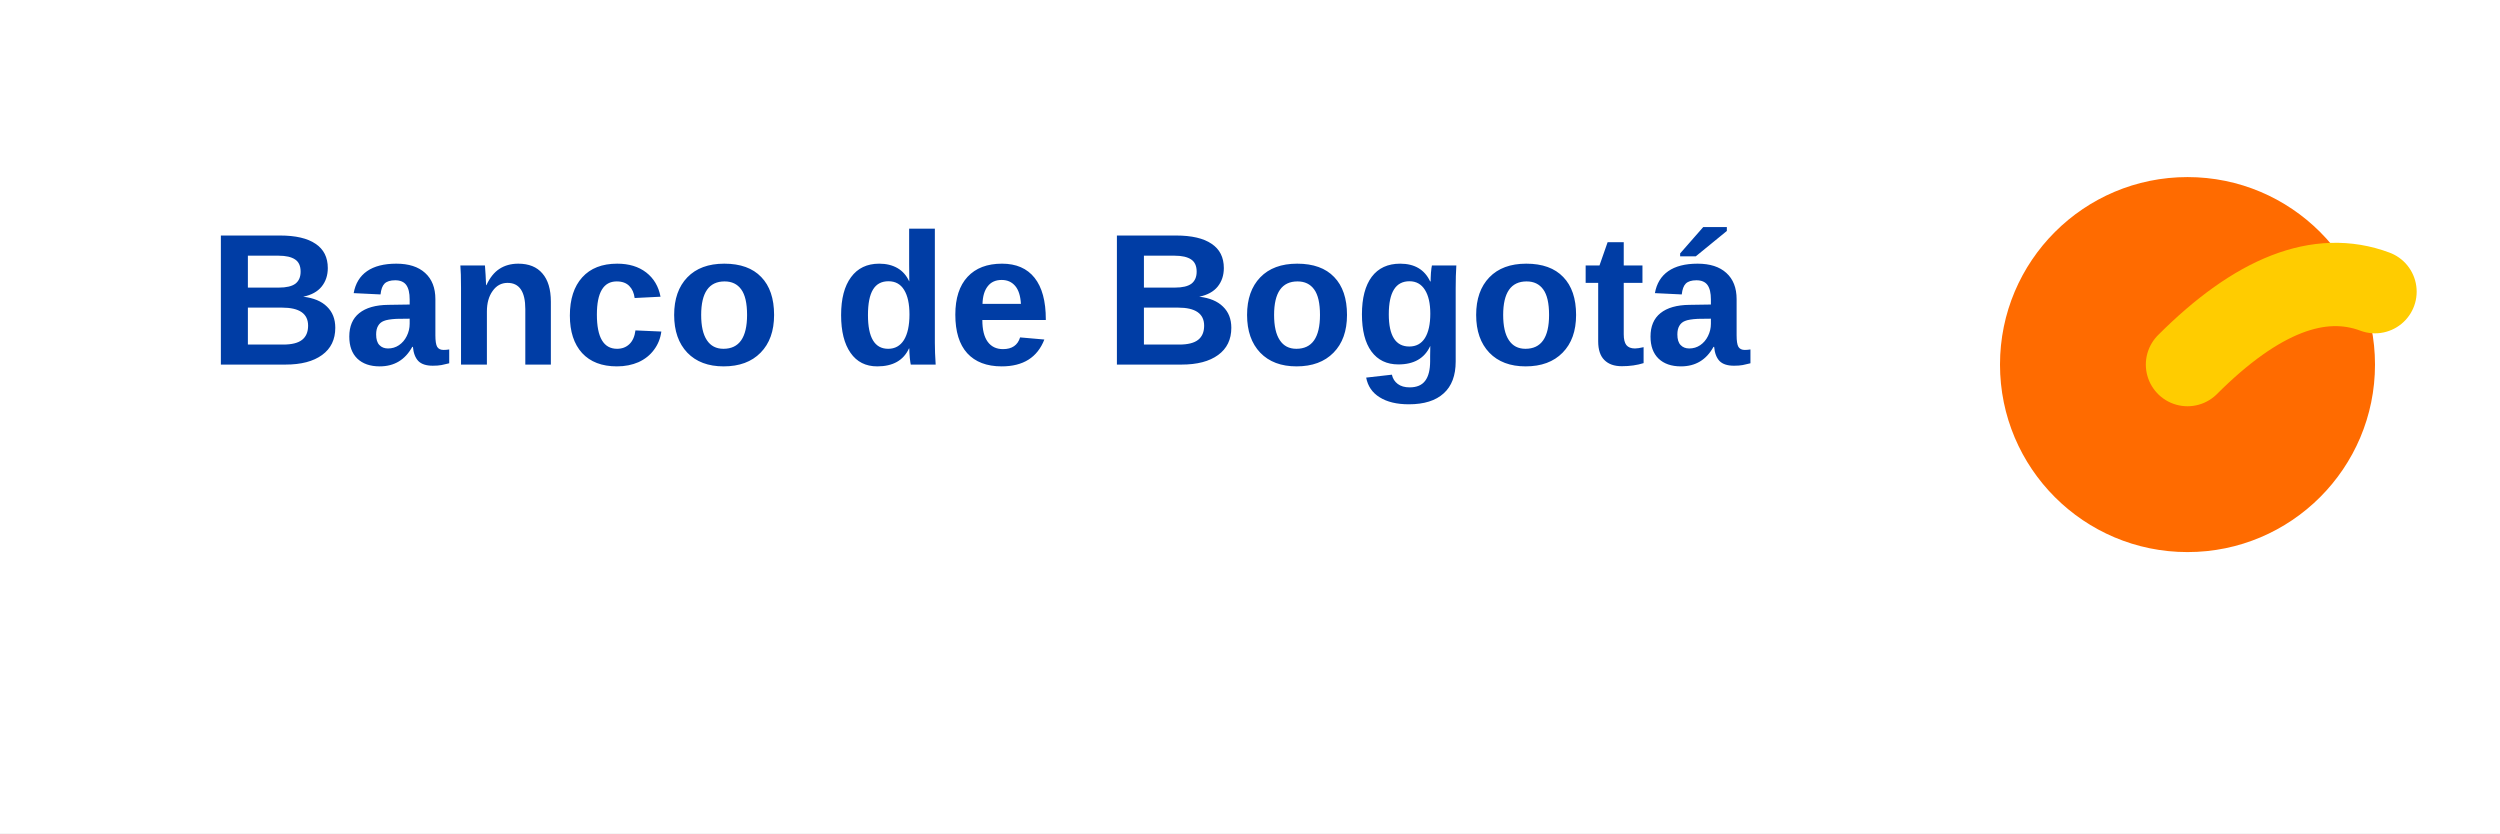
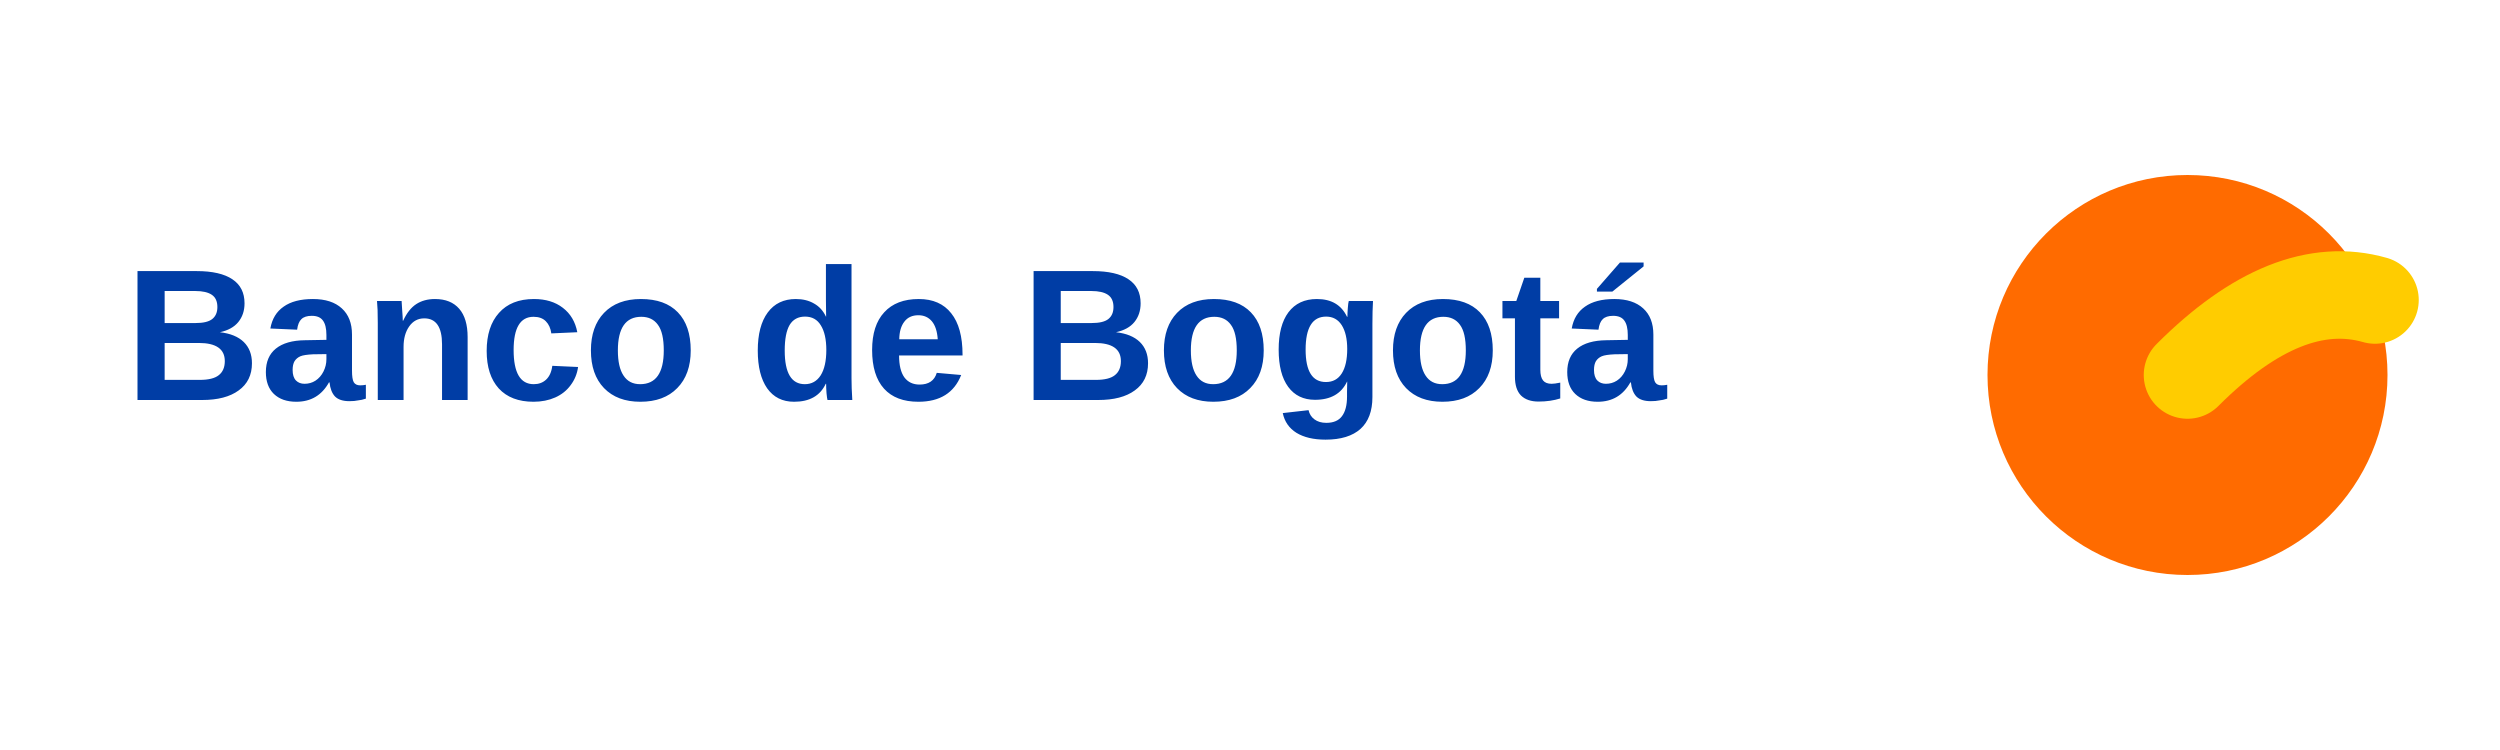
- <svg xmlns="http://www.w3.org/2000/svg" viewBox="0 0 240 80" fill="none">
-   <rect width="240" height="80" fill="white" />
-   <text x="20" y="35" font-family="Arial, sans-serif" font-size="18" font-weight="bold" fill="#003DA5">Banco de Bogotá</text>
-   <circle cx="210" cy="35" r="18" fill="#FF6B00" />
-   <path d="M 210 35 Q 220 25, 228 28" stroke="#FFCC00" stroke-width="8" fill="none" stroke-linecap="round" />
+ <svg xmlns="http://www.w3.org/2000/svg" viewBox="0 0 200 60" fill="none">
+   <rect width="200" height="60" fill="white" />
+   <text x="10" y="32" font-family="Arial, sans-serif" font-size="15" font-weight="bold" fill="#003DA5">Banco de Bogotá</text>
+   <circle cx="175" cy="30" r="16" fill="#FF6B00" />
+   <path d="M 175 30 Q 183 22, 190 24" stroke="#FFCC00" stroke-width="7" fill="none" stroke-linecap="round" />
</svg>
